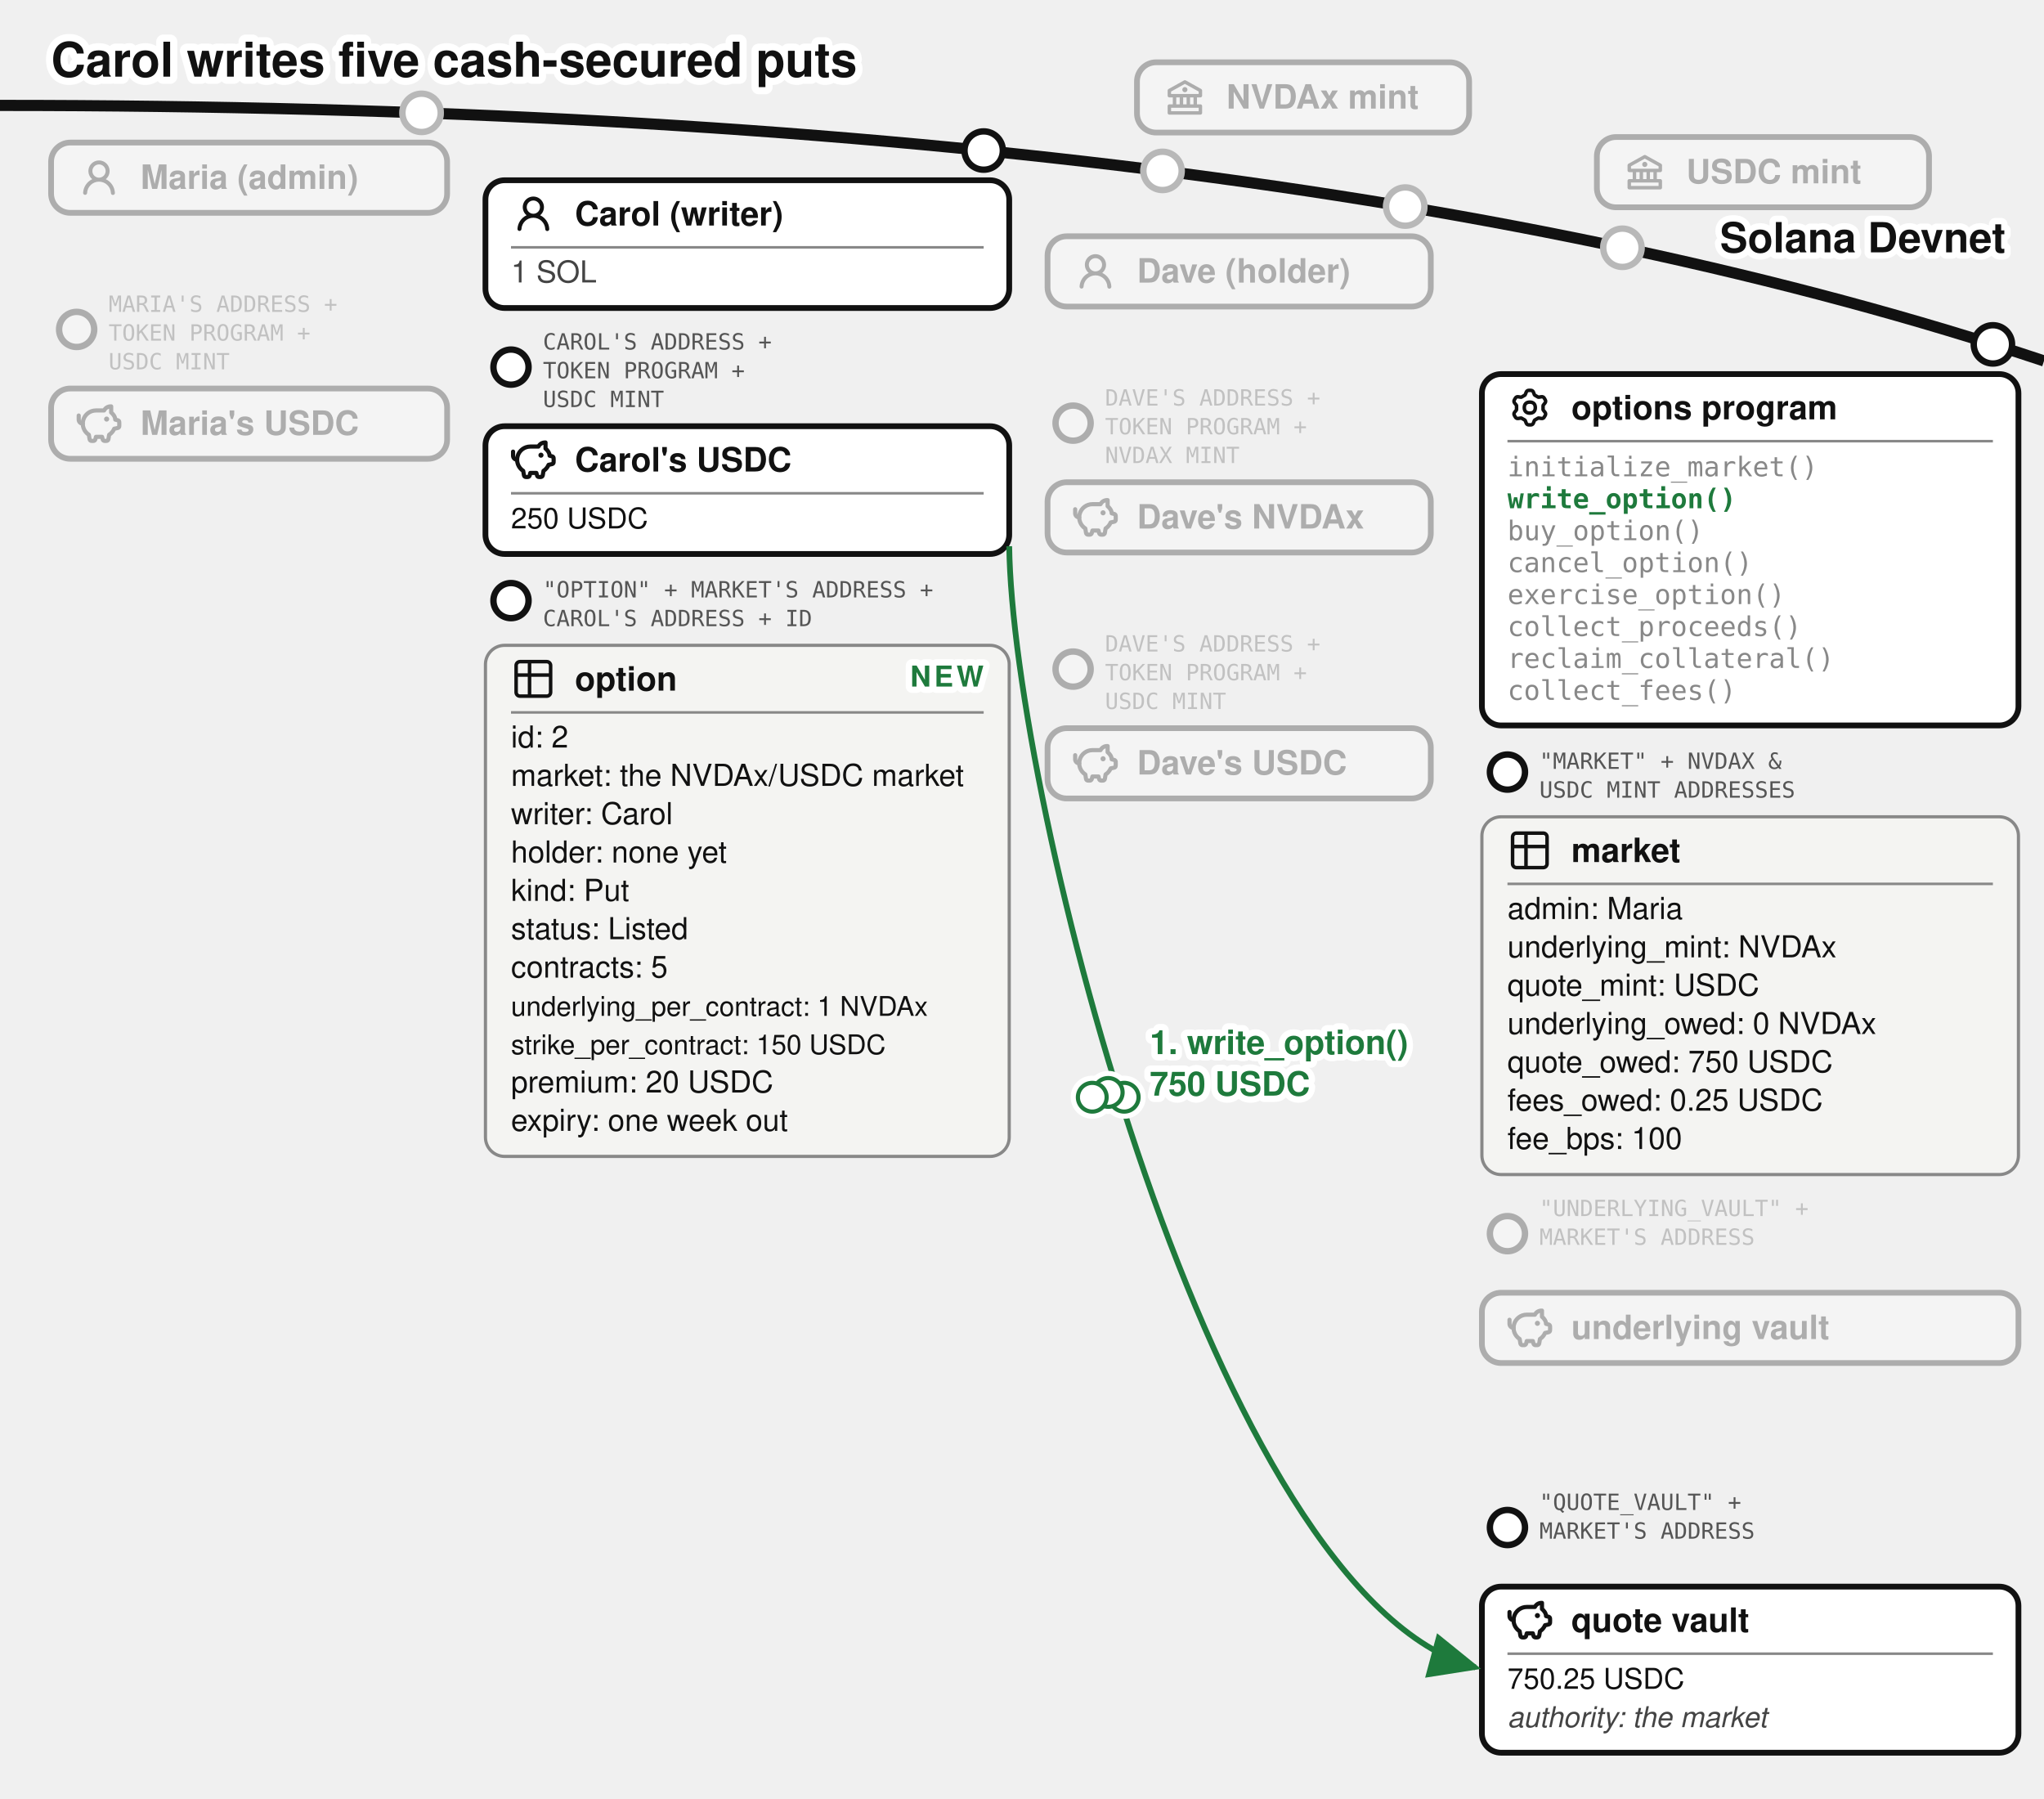
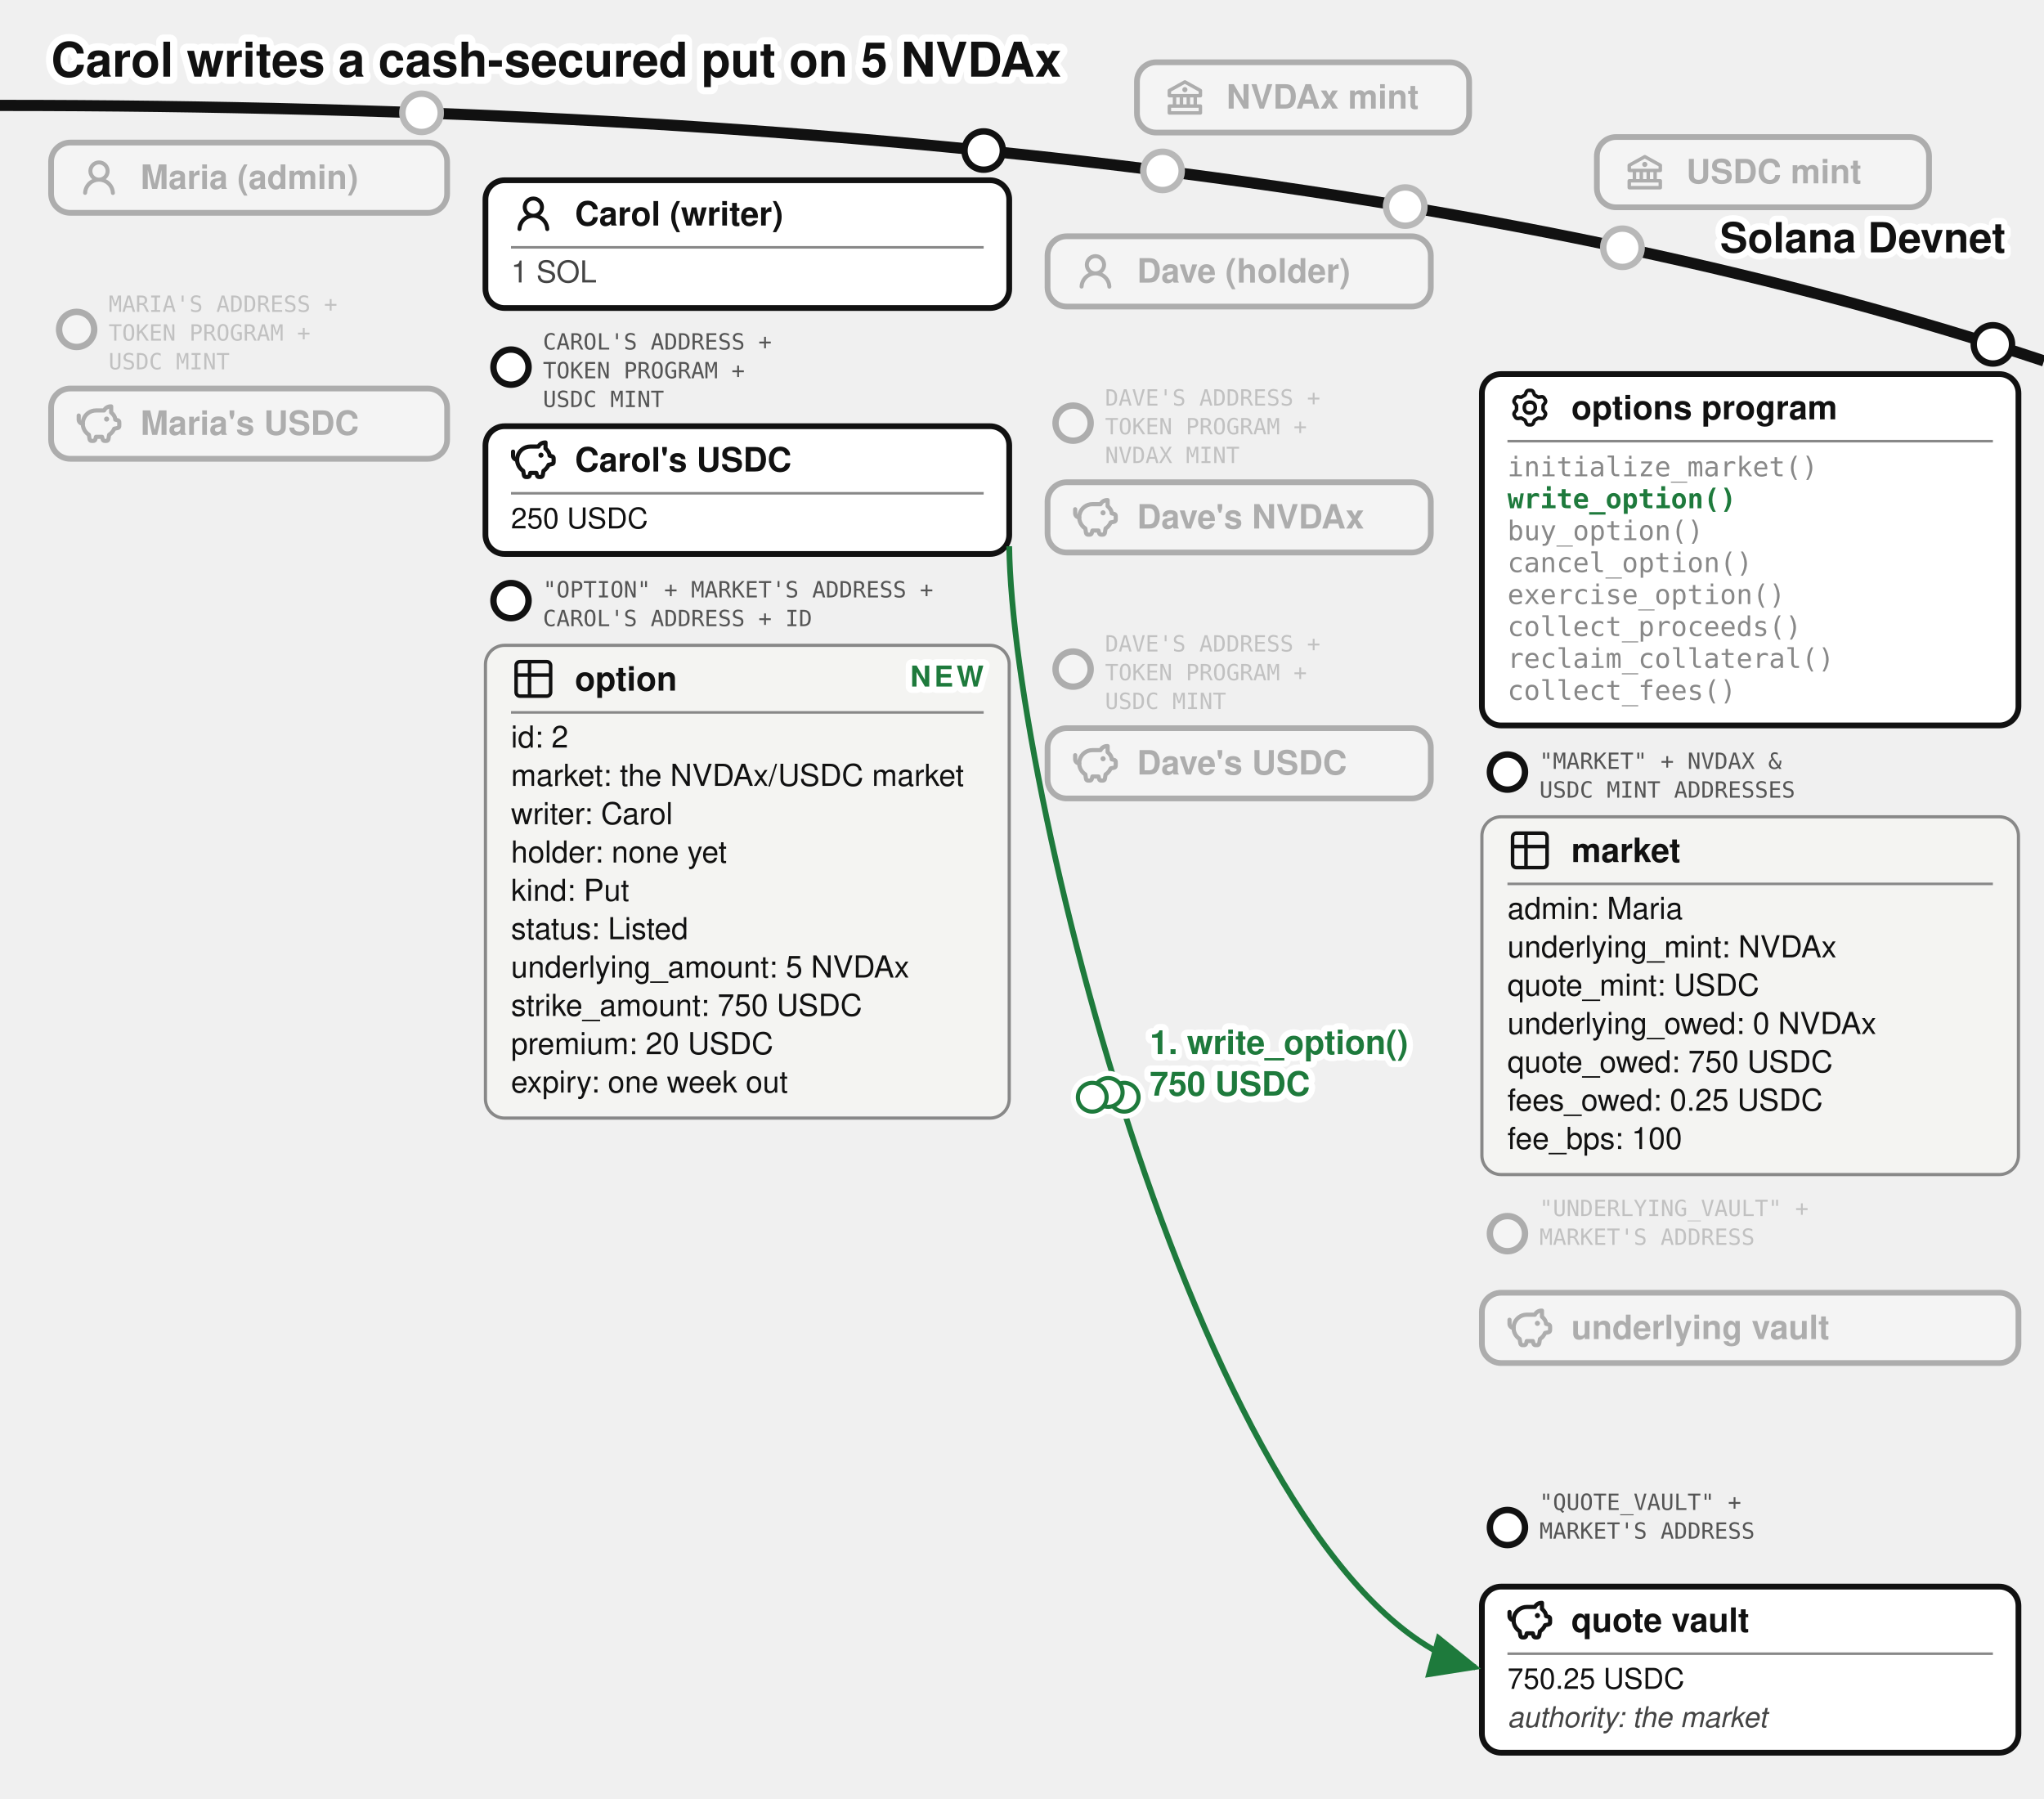
<svg xmlns="http://www.w3.org/2000/svg" viewBox="0 0 640 563" font-family="'Denim INK', Helvetica, Arial, sans-serif" fill="#111">
-   <text stroke="#fff" stroke-width="4.5" paint-order="stroke" stroke-linejoin="round" x="16" y="24" font-size="15" font-weight="bold">Carol writes five cash-secured puts</text>
+   <text stroke="#fff" stroke-width="4.5" paint-order="stroke" stroke-linejoin="round" x="16" y="24" font-size="15" font-weight="bold">Carol writes a cash-secured put on 5 NVDAx</text>
  <defs>
    <marker id="opt-arr" markerWidth="9" markerHeight="8" refX="8" refY="4" orient="auto">
      <path d="M0,0 L9,4 L0,8 z" fill="#1e7a3c" />
    </marker>
    <marker id="opt-arrg" markerWidth="9" markerHeight="8" refX="8" refY="4" orient="auto">
      <path d="M0,0 L9,4 L0,8 z" fill="#777" />
    </marker>
  </defs>
  <path d="M 0,33 Q 400,33 640,113" fill="none" stroke="#111" stroke-width="3.5" />
  <text stroke="#fff" stroke-width="4" paint-order="stroke" stroke-linejoin="round" x="628" y="79" font-size="13" font-weight="bold" text-anchor="end">Solana Devnet</text>
  <circle cx="364" cy="53.5" r="7" fill="#fff" />
  <g opacity="0.3">
    <circle cx="364" cy="53.5" r="6" fill="#fff" stroke="#111" stroke-width="2" />
    <rect x="356" y="19.5" width="104" height="22" rx="6" fill="#fff" stroke="#111" stroke-width="1.8" />
    <g transform="translate(364,23.5)">
      <g transform="translate(0.52,0.519) scale(0.54)" fill="#111">
        <path d="m21.49 7.13l-9-5a.99.99 0 0 0-.97 0l-9.01 5C2.19 7.31 2 7.64 2 8v3c0 .55.45 1 1 1h2v4H3c-.55 0-1 .45-1 1v4c0 .55.45 1 1 1h18c.55 0 1-.45 1-1v-4c0-.55-.45-1-1-1h-2v-4h2c.55 0 1-.45 1-1V8a1 1 0 0 0-.51-.87M7 12h2v4H7zm6 0v4h-2v-4zm7 6v2H4v-2zm-3-2h-2v-4h2zm3-6H4V8.59l8-4.44l8 4.44z" />
        <path d="M12 6a1.5 1.5 0 1 0 0 3a1.5 1.5 0 1 0 0-3" />
      </g>
    </g>
    <text x="384" y="34" font-size="10.5" font-weight="bold">NVDAx mint</text>
  </g>
  <circle cx="508" cy="77.57" r="7" fill="#fff" />
  <g opacity="0.3">
    <circle cx="508" cy="77.57" r="6" fill="#fff" stroke="#111" stroke-width="2" />
    <rect x="500" y="42.9" width="104" height="22" rx="6" fill="#fff" stroke="#111" stroke-width="1.8" />
    <g transform="translate(508,46.9)">
      <g transform="translate(0.52,0.519) scale(0.54)" fill="#111">
        <path d="m21.49 7.13l-9-5a.99.99 0 0 0-.97 0l-9.01 5C2.19 7.31 2 7.64 2 8v3c0 .55.45 1 1 1h2v4H3c-.55 0-1 .45-1 1v4c0 .55.45 1 1 1h18c.55 0 1-.45 1-1v-4c0-.55-.45-1-1-1h-2v-4h2c.55 0 1-.45 1-1V8a1 1 0 0 0-.51-.87M7 12h2v4H7zm6 0v4h-2v-4zm7 6v2H4v-2zm-3-2h-2v-4h2zm3-6H4V8.59l8-4.44l8 4.44z" />
        <path d="M12 6a1.5 1.5 0 1 0 0 3a1.5 1.5 0 1 0 0-3" />
      </g>
    </g>
    <text x="528" y="57.4" font-size="10.5" font-weight="bold">USDC mint</text>
  </g>
  <circle cx="132" cy="35.33" r="7" fill="#fff" />
  <g opacity="0.3">
    <circle cx="132" cy="35.33" r="6" fill="#fff" stroke="#111" stroke-width="2" />
    <rect x="16" y="44.63" width="124" height="22" rx="6" fill="#fff" stroke="#111" stroke-width="1.8" />
    <g transform="translate(24,48.63)">
      <g transform="translate(0.36,0.767) scale(0.8301)" fill="#111">
        <path d="M10.561 8.073a6 6 0 0 1 3.432 5.142a.75.75 0 1 1-1.498.07a4.5 4.5 0 0 0-8.99 0a.75.75 0 0 1-1.498-.07a6 6 0 0 1 3.431-5.142a3.999 3.999 0 1 1 5.123 0M10.5 5a2.5 2.5 0 1 0-5 0a2.5 2.5 0 0 0 5 0" />
      </g>
    </g>
    <text x="44" y="59.13" font-size="10.5" font-weight="bold">Maria (admin)</text>
  </g>
  <g opacity="0.3">
    <circle cx="24" cy="103.13" r="5.5" fill="#fff" stroke="#111" stroke-width="2" />
    <text x="34" y="97.63" font-size="7" font-family="'DejaVu Sans Mono', monospace" fill="#555">MARIA'S ADDRESS +</text>
    <text x="34" y="106.63" font-size="7" font-family="'DejaVu Sans Mono', monospace" fill="#555">TOKEN PROGRAM +</text>
    <text x="34" y="115.63" font-size="7" font-family="'DejaVu Sans Mono', monospace" fill="#555">USDC MINT</text>
    <rect x="16" y="121.63" width="124" height="22" rx="6" fill="#fff" stroke="#111" stroke-width="1.8" />
    <g transform="translate(24,125.63)">
      <g transform="translate(-0.624,-0.624) scale(0.6353)" fill="none" stroke="#111" stroke-linecap="round" stroke-linejoin="round" stroke-width="2.047">
        <path d="M14.5 5.5h-4A6.5 6.5 0 0 0 7 17.478l.288 1.738c.07.423.105.635.202.798a1 1 0 0 0 .49.416c.178.07.392.07.822.07c.397 0 .596 0 .764-.062a1 1 0 0 0 .479-.374c.1-.148.15-.34.246-.727l.209-.837h3l.21.837c.096.386.144.58.245.727a1 1 0 0 0 .479.374c.168.062.367.062.764.062c.43 0 .644 0 .821-.07a1 1 0 0 0 .49-.416c.098-.163.133-.375.203-.798L17 17.478a6.5 6.5 0 0 0 2.502-2.978l.89-.178c.77-.154 1.155-.231 1.381-.508c.227-.276.227-.669.227-1.453v-.3c0-.75 0-1.124-.212-1.396c-.212-.27-.575-.362-1.303-.544L20 10c0-1.5-1.167-2.833-2-3.5v-3h-.264c-1.37 0-2.623.774-3.236 2" />
        <path d="M15.875 9.75h-.125m.25 0a.25.25 0 1 1-.5 0a.25.25 0 0 1 .5 0M2 8v2a2 2 0 0 0 2 2" />
      </g>
    </g>
    <text x="44" y="136.13" font-size="10.5" font-weight="bold">Maria's USDC</text>
  </g>
  <g>
    <circle cx="308" cy="47.13" r="6" fill="#fff" stroke="#111" stroke-width="2" />
    <rect x="152" y="56.43" width="164" height="40" rx="6" fill="#fff" stroke="#111" stroke-width="1.8" />
    <g transform="translate(160,59.93)">
      <g transform="translate(0.36,0.767) scale(0.8301)" fill="#111">
        <path d="M10.561 8.073a6 6 0 0 1 3.432 5.142a.75.75 0 1 1-1.498.07a4.5 4.5 0 0 0-8.99 0a.75.75 0 0 1-1.498-.07a6 6 0 0 1 3.431-5.142a3.999 3.999 0 1 1 5.123 0M10.5 5a2.5 2.5 0 1 0-5 0a2.5 2.5 0 0 0 5 0" />
      </g>
    </g>
    <text x="180" y="70.605" font-size="10.5" font-weight="bold">Carol (writer)</text>
    <line x1="160" y1="77.43" x2="308" y2="77.43" stroke="#888" stroke-width="0.8" />
    <text x="160" y="88.43" font-size="9.5" fill="#444">1 SOL</text>
  </g>
  <g>
    <circle cx="160" cy="114.93" r="5.5" fill="#fff" stroke="#111" stroke-width="2" />
    <text x="170" y="109.43" font-size="7" font-family="'DejaVu Sans Mono', monospace" fill="#555">CAROL'S ADDRESS +</text>
    <text x="170" y="118.43" font-size="7" font-family="'DejaVu Sans Mono', monospace" fill="#555">TOKEN PROGRAM +</text>
    <text x="170" y="127.43" font-size="7" font-family="'DejaVu Sans Mono', monospace" fill="#555">USDC MINT</text>
    <rect x="152" y="133.43" width="164" height="40" rx="6" fill="#fff" stroke="#111" stroke-width="1.8" />
    <g transform="translate(160,136.93)">
      <g transform="translate(-0.624,-0.624) scale(0.6353)" fill="none" stroke="#111" stroke-linecap="round" stroke-linejoin="round" stroke-width="2.047">
        <path d="M14.5 5.5h-4A6.5 6.5 0 0 0 7 17.478l.288 1.738c.07.423.105.635.202.798a1 1 0 0 0 .49.416c.178.07.392.07.822.07c.397 0 .596 0 .764-.062a1 1 0 0 0 .479-.374c.1-.148.15-.34.246-.727l.209-.837h3l.21.837c.096.386.144.58.245.727a1 1 0 0 0 .479.374c.168.062.367.062.764.062c.43 0 .644 0 .821-.07a1 1 0 0 0 .49-.416c.098-.163.133-.375.203-.798L17 17.478a6.5 6.5 0 0 0 2.502-2.978l.89-.178c.77-.154 1.155-.231 1.381-.508c.227-.276.227-.669.227-1.453v-.3c0-.75 0-1.124-.212-1.396c-.212-.27-.575-.362-1.303-.544L20 10c0-1.5-1.167-2.833-2-3.5v-3h-.264c-1.37 0-2.623.774-3.236 2" />
        <path d="M15.875 9.75h-.125m.25 0a.25.25 0 1 1-.5 0a.25.25 0 0 1 .5 0M2 8v2a2 2 0 0 0 2 2" />
      </g>
    </g>
    <text x="180" y="147.605" font-size="10.5" font-weight="bold">Carol's USDC</text>
    <line x1="160" y1="154.43" x2="308" y2="154.43" stroke="#888" stroke-width="0.8" />
    <text x="160" y="165.43" font-size="9">250 USDC</text>
  </g>
  <g>
    <circle cx="160" cy="188.03" r="5.5" fill="#fff" stroke="#111" stroke-width="2" />
    <text x="170" y="187.03" font-size="7" font-family="'DejaVu Sans Mono', monospace" fill="#555">"OPTION" + MARKET'S ADDRESS +</text>
    <text x="170" y="196.03" font-size="7" font-family="'DejaVu Sans Mono', monospace" fill="#555">CAROL'S ADDRESS + ID</text>
-     <rect x="152" y="202.03" width="164" height="160" rx="6" fill="#f4f4f2" stroke="#888" />
+     <rect x="152" y="202.03" width="164" height="148" rx="6" fill="#f4f4f2" stroke="#888" />
    <g transform="translate(160,205.53)">
      <g transform="translate(-0.195,-0.195) scale(0.6)" fill="none" stroke="#111" stroke-linecap="round" stroke-linejoin="round" stroke-width="1.843">
        <path d="M3 5a2 2 0 0 1 2-2h14a2 2 0 0 1 2 2v14a2 2 0 0 1-2 2H5a2 2 0 0 1-2-2zm0 5h18M10 3v18" />
      </g>
    </g>
    <text x="180" y="216.205" font-size="10.5" font-weight="bold">option</text>
    <line x1="160" y1="223.03" x2="308" y2="223.03" stroke="#888" stroke-width="0.8" />
    <text x="160" y="234.03" font-size="9.5">id: 2</text>
    <text x="160" y="246.03" font-size="9.5">market: the NVDAx/USDC market</text>
    <text x="160" y="258.03" font-size="9.5">writer: Carol</text>
    <text x="160" y="270.03" font-size="9.5">holder: none yet</text>
    <text x="160" y="282.03" font-size="9.5">kind: Put</text>
    <text x="160" y="294.03" font-size="9.5">status: Listed</text>
-     <text x="160" y="306.03" font-size="9.5">contracts: 5</text>
-     <text x="160" y="318.03" font-size="8.5">underlying_per_contract: 1 NVDAx</text>
-     <text x="160" y="330.03" font-size="8.5">strike_per_contract: 150 USDC</text>
-     <text x="160" y="342.03" font-size="9.5">premium: 20 USDC</text>
-     <text x="160" y="354.03" font-size="9.5">expiry: one week out</text>
+     <text x="160" y="306.03" font-size="9.5">underlying_amount: 5 NVDAx</text>
+     <text x="160" y="318.03" font-size="9.5">strike_amount: 750 USDC</text>
+     <text x="160" y="330.03" font-size="9.5">premium: 20 USDC</text>
+     <text x="160" y="342.03" font-size="9.5">expiry: one week out</text>
    <text stroke="#fff" stroke-width="4" paint-order="stroke" stroke-linejoin="round" x="308" y="214.93" font-size="9" font-weight="bold" letter-spacing="1" fill="#1e7a3c" text-anchor="end">NEW</text>
  </g>
  <circle cx="440" cy="64.67" r="7" fill="#fff" />
  <g opacity="0.3">
    <circle cx="440" cy="64.67" r="6" fill="#fff" stroke="#111" stroke-width="2" />
    <rect x="328" y="73.97" width="120" height="22" rx="6" fill="#fff" stroke="#111" stroke-width="1.8" />
    <g transform="translate(336,77.97)">
      <g transform="translate(0.36,0.767) scale(0.8301)" fill="#111">
        <path d="M10.561 8.073a6 6 0 0 1 3.432 5.142a.75.75 0 1 1-1.498.07a4.5 4.5 0 0 0-8.99 0a.75.75 0 0 1-1.498-.07a6 6 0 0 1 3.431-5.142a3.999 3.999 0 1 1 5.123 0M10.5 5a2.5 2.5 0 1 0-5 0a2.5 2.5 0 0 0 5 0" />
      </g>
    </g>
    <text x="356" y="88.47" font-size="10.5" font-weight="bold">Dave (holder)</text>
  </g>
  <g opacity="0.3">
    <circle cx="336" cy="132.47" r="5.5" fill="#fff" stroke="#111" stroke-width="2" />
    <text x="346" y="126.97" font-size="7" font-family="'DejaVu Sans Mono', monospace" fill="#555">DAVE'S ADDRESS +</text>
    <text x="346" y="135.97" font-size="7" font-family="'DejaVu Sans Mono', monospace" fill="#555">TOKEN PROGRAM +</text>
    <text x="346" y="144.97" font-size="7" font-family="'DejaVu Sans Mono', monospace" fill="#555">NVDAX MINT</text>
    <rect x="328" y="150.97" width="120" height="22" rx="6" fill="#fff" stroke="#111" stroke-width="1.8" />
    <g transform="translate(336,154.97)">
      <g transform="translate(-0.624,-0.624) scale(0.6353)" fill="none" stroke="#111" stroke-linecap="round" stroke-linejoin="round" stroke-width="2.047">
        <path d="M14.5 5.5h-4A6.5 6.5 0 0 0 7 17.478l.288 1.738c.07.423.105.635.202.798a1 1 0 0 0 .49.416c.178.07.392.07.822.07c.397 0 .596 0 .764-.062a1 1 0 0 0 .479-.374c.1-.148.15-.34.246-.727l.209-.837h3l.21.837c.096.386.144.58.245.727a1 1 0 0 0 .479.374c.168.062.367.062.764.062c.43 0 .644 0 .821-.07a1 1 0 0 0 .49-.416c.098-.163.133-.375.203-.798L17 17.478a6.5 6.5 0 0 0 2.502-2.978l.89-.178c.77-.154 1.155-.231 1.381-.508c.227-.276.227-.669.227-1.453v-.3c0-.75 0-1.124-.212-1.396c-.212-.27-.575-.362-1.303-.544L20 10c0-1.5-1.167-2.833-2-3.5v-3h-.264c-1.37 0-2.623.774-3.236 2" />
        <path d="M15.875 9.75h-.125m.25 0a.25.25 0 1 1-.5 0a.25.25 0 0 1 .5 0M2 8v2a2 2 0 0 0 2 2" />
      </g>
    </g>
    <text x="356" y="165.47" font-size="10.5" font-weight="bold">Dave's NVDAx</text>
  </g>
  <g opacity="0.3">
    <circle cx="336" cy="209.47" r="5.5" fill="#fff" stroke="#111" stroke-width="2" />
    <text x="346" y="203.97" font-size="7" font-family="'DejaVu Sans Mono', monospace" fill="#555">DAVE'S ADDRESS +</text>
    <text x="346" y="212.97" font-size="7" font-family="'DejaVu Sans Mono', monospace" fill="#555">TOKEN PROGRAM +</text>
    <text x="346" y="221.97" font-size="7" font-family="'DejaVu Sans Mono', monospace" fill="#555">USDC MINT</text>
    <rect x="328" y="227.97" width="120" height="22" rx="6" fill="#fff" stroke="#111" stroke-width="1.8" />
    <g transform="translate(336,231.97)">
      <g transform="translate(-0.624,-0.624) scale(0.6353)" fill="none" stroke="#111" stroke-linecap="round" stroke-linejoin="round" stroke-width="2.047">
        <path d="M14.5 5.5h-4A6.5 6.5 0 0 0 7 17.478l.288 1.738c.07.423.105.635.202.798a1 1 0 0 0 .49.416c.178.07.392.07.822.07c.397 0 .596 0 .764-.062a1 1 0 0 0 .479-.374c.1-.148.15-.34.246-.727l.209-.837h3l.21.837c.096.386.144.58.245.727a1 1 0 0 0 .479.374c.168.062.367.062.764.062c.43 0 .644 0 .821-.07a1 1 0 0 0 .49-.416c.098-.163.133-.375.203-.798L17 17.478a6.5 6.5 0 0 0 2.502-2.978l.89-.178c.77-.154 1.155-.231 1.381-.508c.227-.276.227-.669.227-1.453v-.3c0-.75 0-1.124-.212-1.396c-.212-.27-.575-.362-1.303-.544L20 10c0-1.5-1.167-2.833-2-3.5v-3h-.264c-1.37 0-2.623.774-3.236 2" />
        <path d="M15.875 9.75h-.125m.25 0a.25.25 0 1 1-.5 0a.25.25 0 0 1 .5 0M2 8v2a2 2 0 0 0 2 2" />
      </g>
    </g>
    <text x="356" y="242.47" font-size="10.5" font-weight="bold">Dave's USDC</text>
  </g>
  <g>
    <circle cx="624" cy="107.81" r="6" fill="#fff" stroke="#111" stroke-width="2" />
    <rect x="464" y="117.11" width="168" height="110" rx="6" fill="#fff" stroke="#111" stroke-width="1.8" />
    <g transform="translate(472,120.61)">
      <g transform="translate(0.951,0.952) scale(0.864)" fill="none" stroke="#111" stroke-linecap="round" stroke-linejoin="round" stroke-width="1.28">
        <path d="M11.808 7.727c0 .05.017.1.048.14l.667.84a.96.96 0 0 1 .082 1.08l-.392.676a.96.96 0 0 1-.975.47l-1.063-.16a.23.23 0 0 0-.145.027l-1.26.727a.23.23 0 0 0-.096.112l-.392 1a.96.96 0 0 1-.893.611h-.782a.96.96 0 0 1-.893-.61l-.392-1a.23.23 0 0 0-.096-.113L3.967 10.8a.23.23 0 0 0-.145-.028l-1.063.162a.96.96 0 0 1-.976-.47l-.39-.677a.96.96 0 0 1 .08-1.08l.67-.84a.22.22 0 0 0 .05-.14V6.273c0-.05-.018-.1-.05-.14l-.67-.84a.96.96 0 0 1-.08-1.08l.39-.676a.96.96 0 0 1 .976-.47l1.06.16a.23.23 0 0 0 .145-.027l1.262-.73a.23.23 0 0 0 .096-.113l.394-.996A.96.96 0 0 1 6.61.75h.784a.96.96 0 0 1 .893.61l.392.997q.028.075.096.116l1.26.727a.23.23 0 0 0 .145.028l1.062-.162a.96.96 0 0 1 .976.47l.391.677a.96.96 0 0 1-.081 1.08l-.67.84a.22.22 0 0 0-.049.14v1.454Z" />
        <path d="M7 8.996c1.277 0 1.996-.719 1.996-1.996S8.277 5.004 7 5.004S5.004 5.723 5.004 7S5.723 8.996 7 8.996" />
      </g>
    </g>
    <text x="492" y="131.285" font-size="10.5" font-weight="bold">options program</text>
    <line x1="472" y1="138.11" x2="624" y2="138.11" stroke="#888" stroke-width="0.8" />
    <text x="472" y="149.11" font-size="8.5" font-family="'DejaVu Sans Mono', Menlo, monospace" fill="#888">initialize_market()</text>
    <text x="472" y="159.11" font-size="8.5" font-family="'DejaVu Sans Mono', Menlo, monospace" font-weight="bold" fill="#1e7a3c">write_option()</text>
    <text x="472" y="169.11" font-size="8.5" font-family="'DejaVu Sans Mono', Menlo, monospace" fill="#888">buy_option()</text>
    <text x="472" y="179.11" font-size="8.5" font-family="'DejaVu Sans Mono', Menlo, monospace" fill="#888">cancel_option()</text>
    <text x="472" y="189.11" font-size="8.5" font-family="'DejaVu Sans Mono', Menlo, monospace" fill="#888">exercise_option()</text>
    <text x="472" y="199.11" font-size="8.5" font-family="'DejaVu Sans Mono', Menlo, monospace" fill="#888">collect_proceeds()</text>
    <text x="472" y="209.11" font-size="8.5" font-family="'DejaVu Sans Mono', Menlo, monospace" fill="#888">reclaim_collateral()</text>
    <text x="472" y="219.11" font-size="8.5" font-family="'DejaVu Sans Mono', Menlo, monospace" fill="#888">collect_fees()</text>
  </g>
  <g>
    <circle cx="472" cy="241.71" r="5.5" fill="#fff" stroke="#111" stroke-width="2" />
    <text x="482" y="240.71" font-size="7" font-family="'DejaVu Sans Mono', monospace" fill="#555">"MARKET" + NVDAX &amp;</text>
    <text x="482" y="249.71" font-size="7" font-family="'DejaVu Sans Mono', monospace" fill="#555">USDC MINT ADDRESSES</text>
    <rect x="464" y="255.71" width="168" height="112" rx="6" fill="#f4f4f2" stroke="#888" />
    <g transform="translate(472,259.21)">
      <g transform="translate(-0.195,-0.195) scale(0.6)" fill="none" stroke="#111" stroke-linecap="round" stroke-linejoin="round" stroke-width="1.843">
        <path d="M3 5a2 2 0 0 1 2-2h14a2 2 0 0 1 2 2v14a2 2 0 0 1-2 2H5a2 2 0 0 1-2-2zm0 5h18M10 3v18" />
      </g>
    </g>
    <text x="492" y="269.885" font-size="10.5" font-weight="bold">market</text>
    <line x1="472" y1="276.71" x2="624" y2="276.71" stroke="#888" stroke-width="0.8" />
    <text x="472" y="287.71" font-size="9.5">admin: Maria</text>
    <text x="472" y="299.71" font-size="9.5">underlying_mint: NVDAx</text>
    <text x="472" y="311.71" font-size="9.5">quote_mint: USDC</text>
    <text x="472" y="323.71" font-size="9.5">underlying_owed: 0 NVDAx</text>
    <text x="472" y="335.71" font-size="9.5">quote_owed: 750 USDC</text>
    <text x="472" y="347.71" font-size="9.5">fees_owed: 0.25 USDC</text>
    <text x="472" y="359.71" font-size="9.5">fee_bps: 100</text>
  </g>
  <g opacity="0.3">
    <circle cx="472" cy="386.21" r="5.5" fill="#fff" stroke="#111" stroke-width="2" />
    <text x="482" y="380.71" font-size="7" font-family="'DejaVu Sans Mono', monospace" fill="#555">"UNDERLYING_VAULT" +</text>
    <text x="482" y="389.71" font-size="7" font-family="'DejaVu Sans Mono', monospace" fill="#555">MARKET'S ADDRESS</text>
    <text x="482" y="398.71" font-size="7" font-family="'DejaVu Sans Mono', monospace" fill="#555" />
    <rect x="464" y="404.71" width="168" height="22" rx="6" fill="#fff" stroke="#111" stroke-width="1.8" />
    <g transform="translate(472,408.71)">
      <g transform="translate(-0.624,-0.624) scale(0.6353)" fill="none" stroke="#111" stroke-linecap="round" stroke-linejoin="round" stroke-width="2.047">
        <path d="M14.5 5.5h-4A6.5 6.5 0 0 0 7 17.478l.288 1.738c.07.423.105.635.202.798a1 1 0 0 0 .49.416c.178.07.392.07.822.07c.397 0 .596 0 .764-.062a1 1 0 0 0 .479-.374c.1-.148.15-.34.246-.727l.209-.837h3l.21.837c.096.386.144.58.245.727a1 1 0 0 0 .479.374c.168.062.367.062.764.062c.43 0 .644 0 .821-.07a1 1 0 0 0 .49-.416c.098-.163.133-.375.203-.798L17 17.478a6.5 6.5 0 0 0 2.502-2.978l.89-.178c.77-.154 1.155-.231 1.381-.508c.227-.276.227-.669.227-1.453v-.3c0-.75 0-1.124-.212-1.396c-.212-.27-.575-.362-1.303-.544L20 10c0-1.5-1.167-2.833-2-3.5v-3h-.264c-1.37 0-2.623.774-3.236 2" />
        <path d="M15.875 9.75h-.125m.25 0a.25.25 0 1 1-.5 0a.25.25 0 0 1 .5 0M2 8v2a2 2 0 0 0 2 2" />
      </g>
    </g>
    <text x="492" y="419.21" font-size="10.5" font-weight="bold">underlying vault</text>
  </g>
  <g>
    <circle cx="472" cy="478.21" r="5.5" fill="#fff" stroke="#111" stroke-width="2" />
    <text x="482" y="472.71" font-size="7" font-family="'DejaVu Sans Mono', monospace" fill="#555">"QUOTE_VAULT" +</text>
    <text x="482" y="481.71" font-size="7" font-family="'DejaVu Sans Mono', monospace" fill="#555">MARKET'S ADDRESS</text>
    <text x="482" y="490.71" font-size="7" font-family="'DejaVu Sans Mono', monospace" fill="#555" />
    <rect x="464" y="496.71" width="168" height="52" rx="6" fill="#fff" stroke="#111" stroke-width="1.8" />
    <g transform="translate(472,500.21)">
      <g transform="translate(-0.624,-0.624) scale(0.6353)" fill="none" stroke="#111" stroke-linecap="round" stroke-linejoin="round" stroke-width="2.047">
        <path d="M14.5 5.5h-4A6.5 6.5 0 0 0 7 17.478l.288 1.738c.07.423.105.635.202.798a1 1 0 0 0 .49.416c.178.07.392.07.822.07c.397 0 .596 0 .764-.062a1 1 0 0 0 .479-.374c.1-.148.15-.34.246-.727l.209-.837h3l.21.837c.096.386.144.58.245.727a1 1 0 0 0 .479.374c.168.062.367.062.764.062c.43 0 .644 0 .821-.07a1 1 0 0 0 .49-.416c.098-.163.133-.375.203-.798L17 17.478a6.5 6.5 0 0 0 2.502-2.978l.89-.178c.77-.154 1.155-.231 1.381-.508c.227-.276.227-.669.227-1.453v-.3c0-.75 0-1.124-.212-1.396c-.212-.27-.575-.362-1.303-.544L20 10c0-1.5-1.167-2.833-2-3.5v-3h-.264c-1.37 0-2.623.774-3.236 2" />
        <path d="M15.875 9.75h-.125m.25 0a.25.25 0 1 1-.5 0a.25.25 0 0 1 .5 0M2 8v2a2 2 0 0 0 2 2" />
      </g>
    </g>
    <text x="492" y="510.885" font-size="10.5" font-weight="bold">quote vault</text>
    <line x1="472" y1="517.71" x2="624" y2="517.71" stroke="#888" stroke-width="0.8" />
    <text x="472" y="528.71" font-size="9">750.25 USDC</text>
    <text x="472" y="540.71" font-size="9" font-style="italic" fill="#444">authority: the market</text>
  </g>
  <path d="M 316,171 C 317,250 380,500 462,522" fill="none" stroke="#1e7a3c" stroke-width="1.8" marker-end="url(#opt-arr)" />
  <text stroke="#fff" stroke-width="4" paint-order="stroke" stroke-linejoin="round" x="360" y="330" font-size="10.5" font-weight="bold" fill="#1e7a3c" text-anchor="start">1. write_option()</text>
  <text stroke="#fff" stroke-width="4" paint-order="stroke" stroke-linejoin="round" x="360" y="343" font-size="10.5" font-weight="bold" fill="#1e7a3c" text-anchor="start">750 USDC</text>
  <g class="coin" transform="translate(347,342)" fill="#fff">
    <g stroke="#fff" stroke-width="4.5">
      <circle cx="5" cy="1.5" r="4.5" />
      <circle cx="0" cy="0" r="4.5" />
      <circle cx="-5" cy="1.5" r="4.5" />
    </g>
    <g stroke="#1e7a3c" stroke-width="1.3">
      <circle cx="5" cy="1.5" r="4.5" />
      <circle cx="0" cy="0" r="4.5" />
      <circle cx="-5" cy="1.5" r="4.5" />
    </g>
  </g>
</svg>
